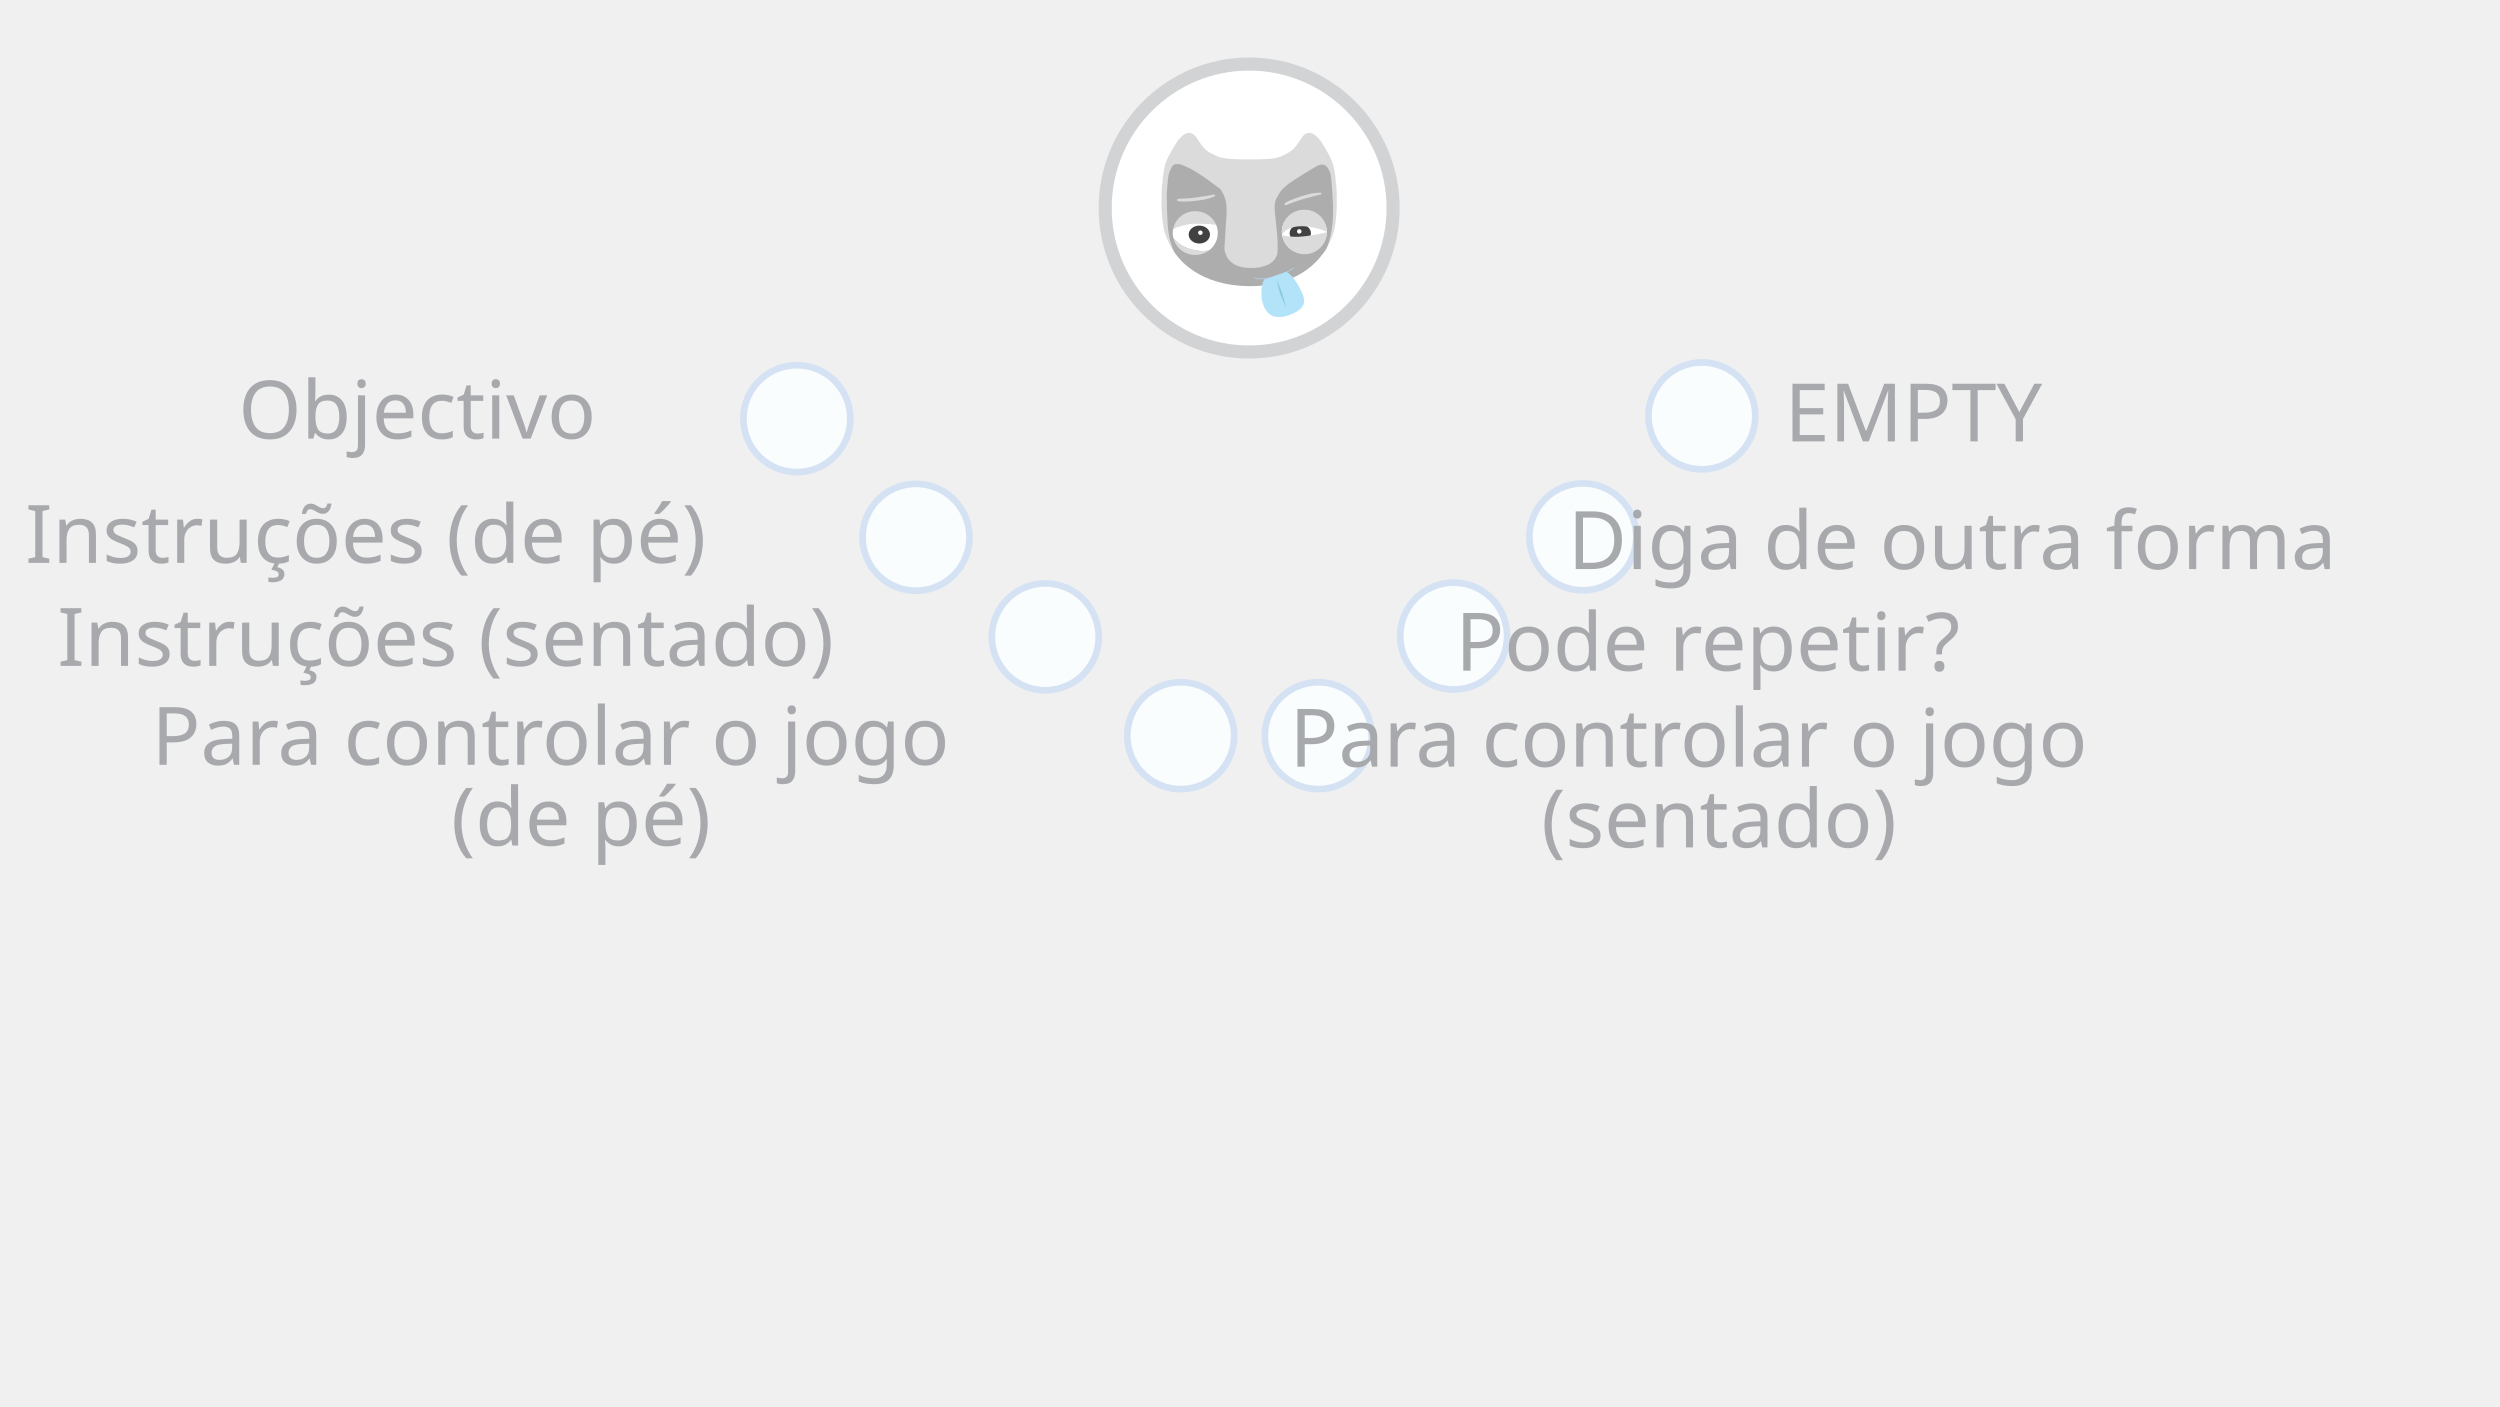
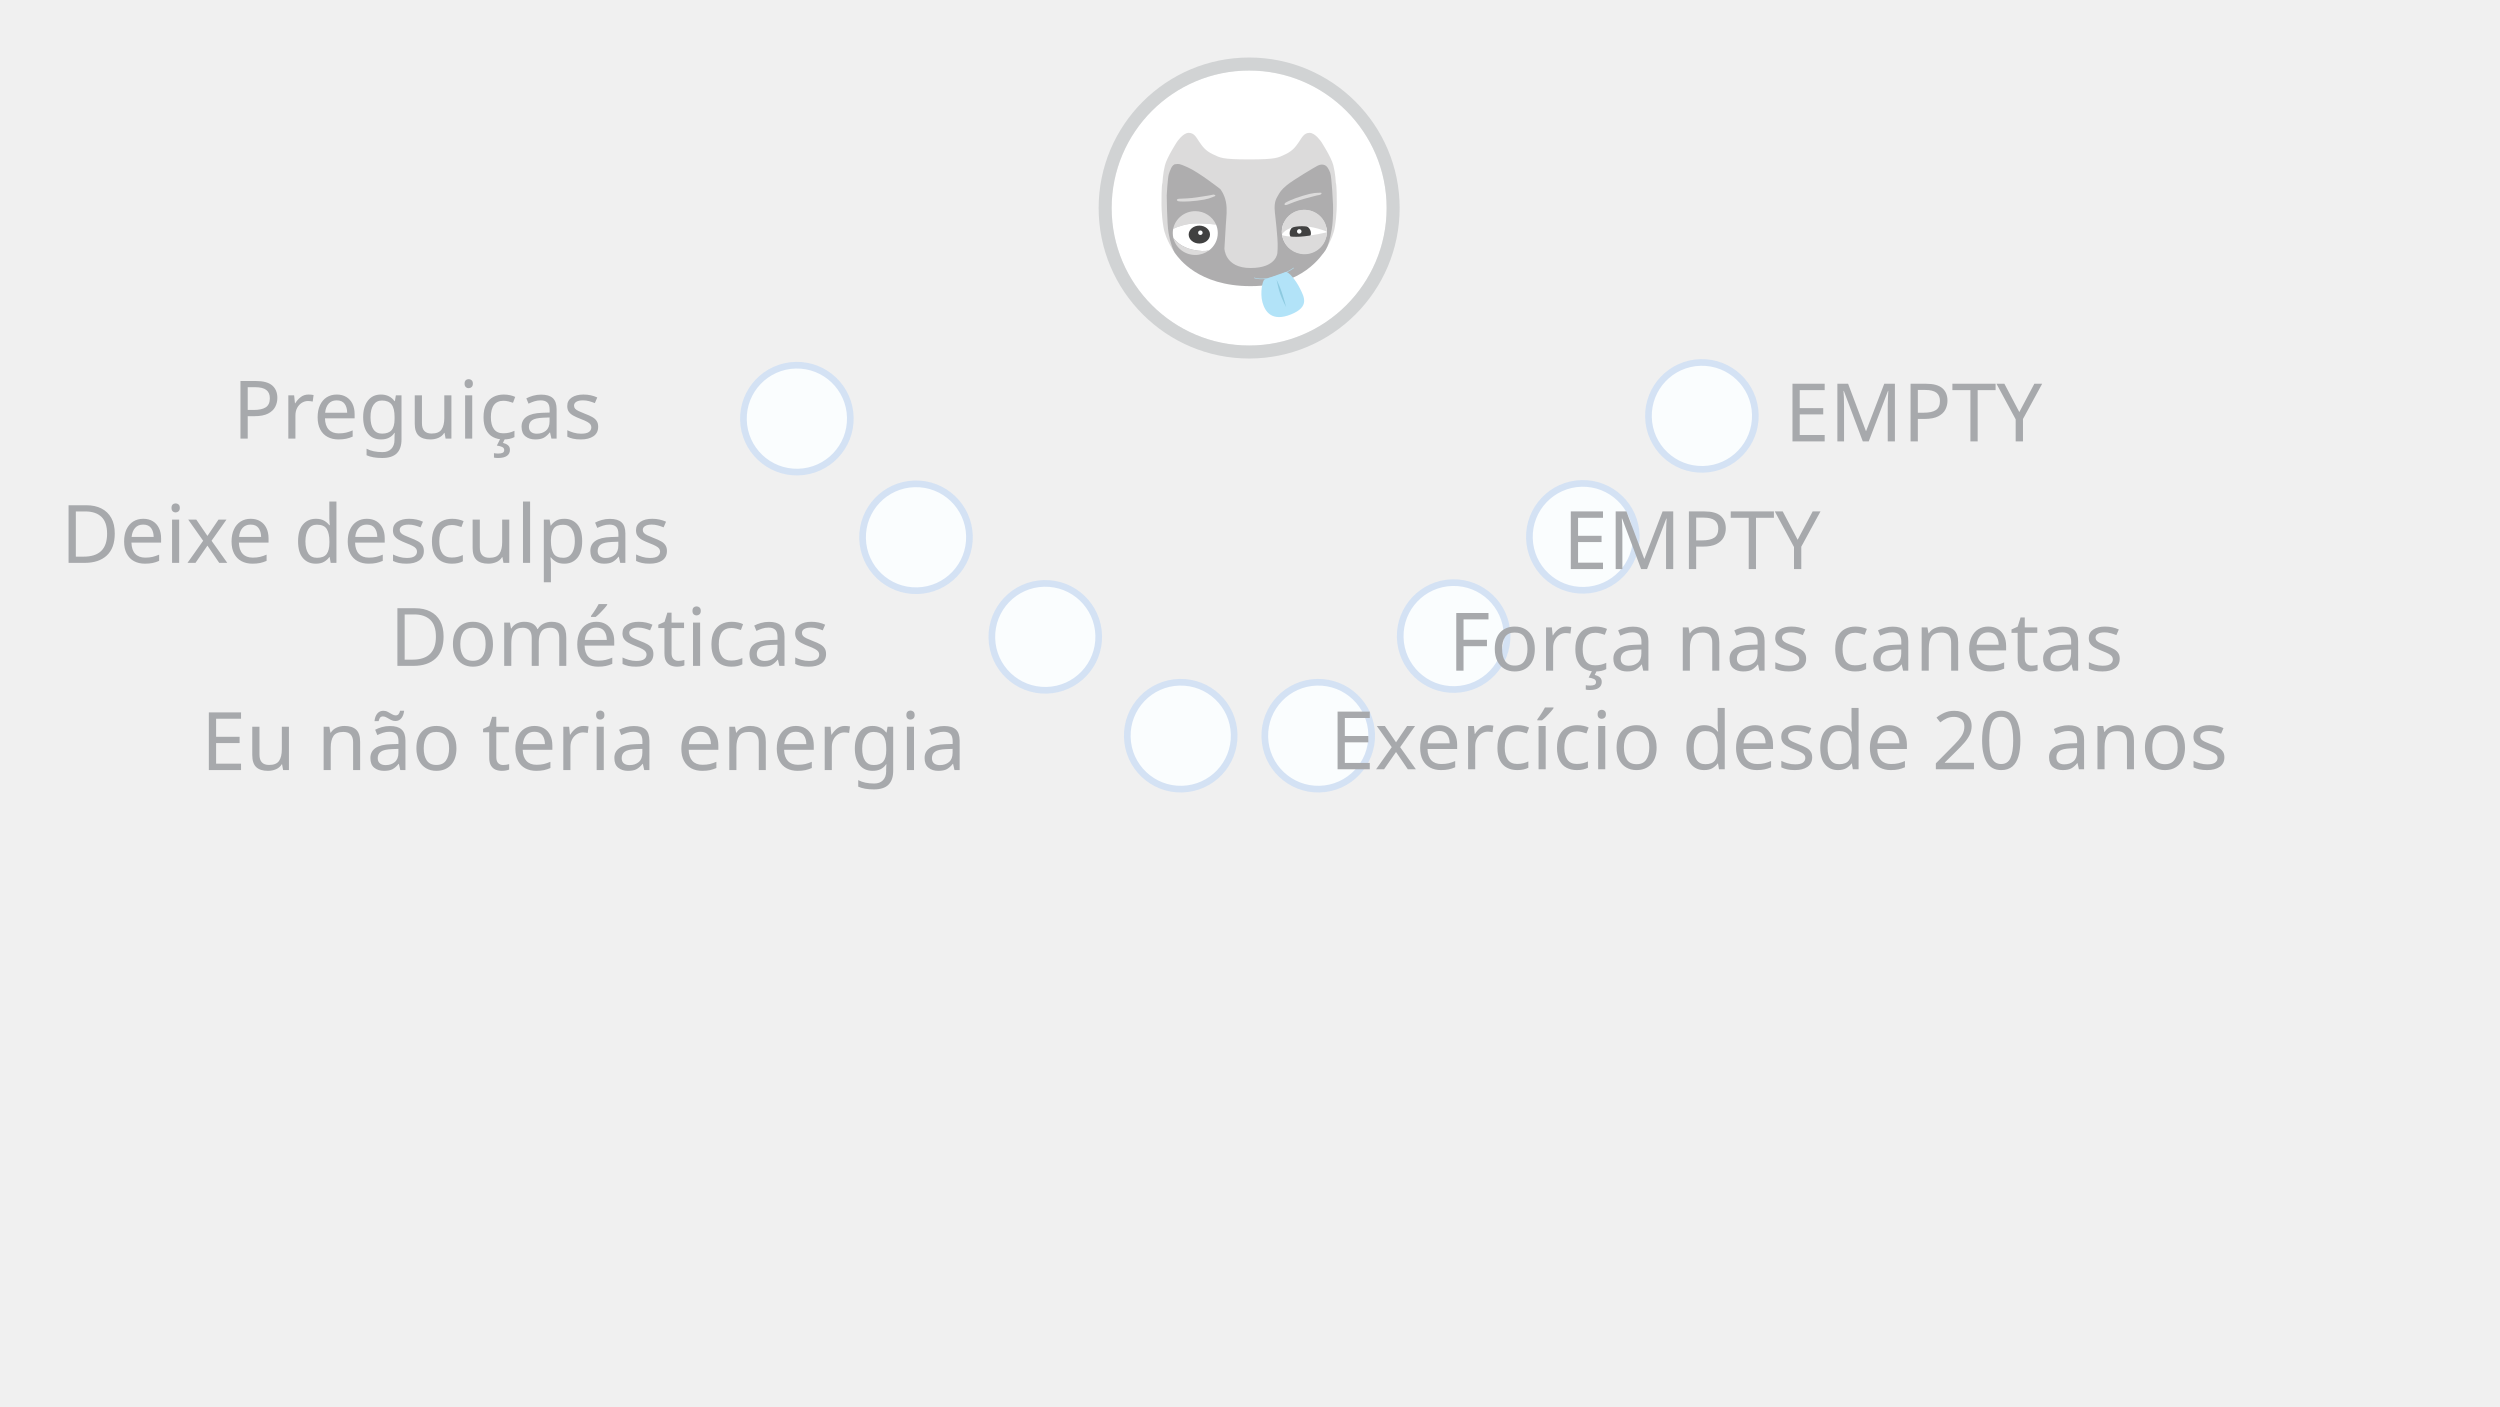
<svg xmlns="http://www.w3.org/2000/svg" width="541.867mm" height="304.8mm" viewBox="0 0 1920 1080" id="svg3631" version="1.1">
  <defs id="defs3633" />
  <g id="layer1" transform="translate(622.3924,144.7808)">
-     <g id="btn_game_doubts_joint_8" class="btn_game_doubts_joint">
+     <g id="btn_joking_joint_8" class="btn_game_doubts_joint">
      <text id="text41" font-size="62" style="font-size:62px;font-family:GothamRounded-Medium;fill:#a7a9ac" x="748.212" y="194.2">EMPTY</text>
      <path style="fill:#fafdfe;stroke:#d4e2f4;stroke-width:5.118;stroke-miterlimit:4;stroke-dasharray:none;stroke-opacity:1" d="m 683.651,133.59 c 22.666,-0.562 41.496,17.363 42.056,40.024 0.561,22.668 -17.359,41.494 -40.029,42.056 -22.664,0.559 -41.49,-17.362 -42.049,-40.028 -0.564,-22.664 17.356,-41.49 40.022,-42.052 z" id="path3877" />
    </g>
-     <g id="btn_game_doubts_joint_1" class="btn_game_doubts_joint">
+     <g id="btn_joking_joint_1" class="btn_game_doubts_joint">
      <path id="path5171" d="m -11.407,135.698 c 22.666,-0.562 41.496,17.363 42.056,40.024 0.561,22.668 -17.359,41.494 -40.029,42.056 -22.664,0.559 -41.49,-17.362 -42.049,-40.028 -0.564,-22.664 17.356,-41.49 40.022,-42.052 z" style="fill:#fafdfe;stroke:#d4e2f4;stroke-width:5.118;stroke-miterlimit:4;stroke-dasharray:none;stroke-opacity:1" />
      <text id="text4317" y="192.088" x="-220.069" style="font-style:normal;font-weight:normal;font-size:90px;line-height:100%;font-family:sans-serif;text-align:center;letter-spacing:0px;word-spacing:0px;text-anchor:middle;fill:#a7a9ac;fill-opacity:1;stroke:none;stroke-width:1px;stroke-linecap:butt;stroke-linejoin:miter;stroke-opacity:1" xml:space="preserve">
-         <tspan style="font-style:normal;font-variant:normal;font-weight:normal;font-stretch:normal;font-size:62px;font-family:GothamRounded-Medium;-inkscape-font-specification:GothamRounded-Medium;text-align:center;text-anchor:middle;fill:#a7a9ac;fill-opacity:1" id="tspan4325" y="192.088" x="-220.069">Objectivo</tspan>
+         <tspan style="font-style:normal;font-variant:normal;font-weight:normal;font-stretch:normal;font-size:62px;font-family:GothamRounded-Medium;-inkscape-font-specification:GothamRounded-Medium;text-align:center;text-anchor:middle;fill:#a7a9ac;fill-opacity:1" id="tspan4325" y="192.088" x="-220.069">Preguiças</tspan>
      </text>
    </g>
-     <g id="btn_game_doubts_joint_2" class="btn_game_doubts_joint">
+     <g id="btn_joking_joint_2" class="btn_game_doubts_joint">
      <path style="fill:#fafdfe;stroke:#d4e2f4;stroke-width:5.118;stroke-miterlimit:4;stroke-dasharray:none;stroke-opacity:1" d="m 80.091,226.808 c 22.666,-0.562 41.496,17.363 42.056,40.024 0.561,22.668 -17.359,41.494 -40.029,42.056 -22.664,0.559 -41.49,-17.362 -42.049,-40.028 -0.564,-22.664 17.356,-41.49 40.022,-42.052 z" id="path3865" />
      <text xml:space="preserve" style="font-style:normal;font-weight:normal;font-size:90px;line-height:100%;font-family:sans-serif;text-align:center;letter-spacing:0px;word-spacing:0px;text-anchor:middle;fill:#a7a9ac;fill-opacity:1;stroke:none;stroke-width:1px;stroke-linecap:butt;stroke-linejoin:miter;stroke-opacity:1" x="-259.667" y="287.51" id="text4341">
-         <tspan x="-259.667" y="287.51" id="tspan4345" style="font-style:normal;font-variant:normal;font-weight:normal;font-stretch:normal;font-size:62px;font-family:GothamRounded-Medium;-inkscape-font-specification:GothamRounded-Medium;text-align:center;text-anchor:middle;fill:#a7a9ac;fill-opacity:1">Instruções (de pé)</tspan>
+         <tspan x="-259.667" y="287.51" id="tspan4345" style="font-style:normal;font-variant:normal;font-weight:normal;font-stretch:normal;font-size:62px;font-family:GothamRounded-Medium;-inkscape-font-specification:GothamRounded-Medium;text-align:center;text-anchor:middle;fill:#a7a9ac;fill-opacity:1">Deixe desculpas</tspan>
      </text>
    </g>
-     <g id="btn_game_doubts_joint_3" class="btn_game_doubts_joint">
+     <g id="btn_joking_joint_3" class="btn_game_doubts_joint">
      <g id="btn_game_doubts_3">
        <path style="fill:#fafdfe;stroke:#d4e2f4;stroke-width:5.118;stroke-miterlimit:4;stroke-dasharray:none;stroke-opacity:1" d="m 179.367,303.276 c 22.666,-0.562 41.496,17.363 42.056,40.024 0.561,22.668 -17.359,41.494 -40.029,42.056 -22.664,0.559 -41.49,-17.362 -42.049,-40.028 -0.564,-22.664 17.356,-41.49 40.022,-42.052 z" id="path3867" />
      </g>
-       <text id="text4353" y="366.605" x="-198.295" style="font-style:normal;font-weight:normal;font-size:90px;line-height:100%;font-family:sans-serif;text-align:center;letter-spacing:0px;word-spacing:0px;text-anchor:middle;fill:#a7a9ac;fill-opacity:1;stroke:none;stroke-width:1px;stroke-linecap:butt;stroke-linejoin:miter;stroke-opacity:1" xml:space="preserve">
-         <tspan style="font-style:normal;font-variant:normal;font-weight:normal;font-stretch:normal;font-size:62px;font-family:GothamRounded-Medium;-inkscape-font-specification:GothamRounded-Medium;text-align:center;text-anchor:middle;fill:#a7a9ac;fill-opacity:1" id="tspan4355" y="366.605" x="-198.295">Instruções (sentado)</tspan>
+       <text id="text4353" y="366.605" x="-72.295" style="font-style:normal;font-weight:normal;font-size:90px;line-height:100%;font-family:sans-serif;text-align:center;letter-spacing:0px;word-spacing:0px;text-anchor:middle;fill:#a7a9ac;fill-opacity:1;stroke:none;stroke-width:1px;stroke-linecap:butt;stroke-linejoin:miter;stroke-opacity:1" xml:space="preserve">
+         <tspan style="font-style:normal;font-variant:normal;font-weight:normal;font-stretch:normal;font-size:62px;font-family:GothamRounded-Medium;-inkscape-font-specification:GothamRounded-Medium;text-align:center;text-anchor:middle;fill:#a7a9ac;fill-opacity:1" id="tspan4355" y="366.605" x="-72.295">Domésticas</tspan>
      </text>
    </g>
-     <g id="btn_game_doubts_joint_4" class="btn_game_doubts_joint">
+     <g id="btn_joking_joint_4" class="btn_game_doubts_joint">
      <path style="fill:#fafdfe;stroke:#d4e2f4;stroke-width:5.118;stroke-miterlimit:4;stroke-dasharray:none;stroke-opacity:1" d="m 283.39,379.194 c 22.666,-0.562 41.496,17.363 42.056,40.024 0.561,22.668 -17.359,41.494 -40.029,42.056 -22.664,0.559 -41.49,-17.362 -42.049,-40.028 -0.564,-22.664 17.356,-41.49 40.022,-42.052 z" id="path3869" />
-       <text xml:space="preserve" style="font-style:normal;font-weight:normal;font-size:90px;line-height:100%;font-family:sans-serif;text-align:center;letter-spacing:0px;word-spacing:0px;text-anchor:middle;fill:#a7a9ac;fill-opacity:1;stroke:none;stroke-width:1px;stroke-linecap:butt;stroke-linejoin:miter;stroke-opacity:1" x="-94.295" y="442.605" id="text4359">
-         <tspan id="tspan4363" x="-94.295" y="442.605" style="font-style:normal;font-variant:normal;font-weight:normal;font-stretch:normal;font-size:62px;font-family:GothamRounded-Medium;-inkscape-font-specification:GothamRounded-Medium;text-align:center;text-anchor:middle;fill:#a7a9ac;fill-opacity:1">Para controlar o jogo</tspan>
-         <tspan id="tspan4367" x="-94.295" y="504.605" style="font-style:normal;font-variant:normal;font-weight:normal;font-stretch:normal;font-size:62px;font-family:GothamRounded-Medium;-inkscape-font-specification:GothamRounded-Medium;text-align:center;text-anchor:middle;fill:#a7a9ac;fill-opacity:1">(de pé)</tspan>
+       <text xml:space="preserve" style="font-style:normal;font-weight:normal;font-size:90px;line-height:100%;font-family:sans-serif;text-align:center;letter-spacing:0px;word-spacing:0px;text-anchor:middle;fill:#a7a9ac;fill-opacity:1;stroke:none;stroke-width:1px;stroke-linecap:butt;stroke-linejoin:miter;stroke-opacity:1" x="-92.295" y="446.605" id="text4359">
+         <tspan id="tspan4367" x="-92.295" y="446.605" style="font-style:normal;font-variant:normal;font-weight:normal;font-stretch:normal;font-size:62px;font-family:GothamRounded-Medium;-inkscape-font-specification:GothamRounded-Medium;text-align:center;text-anchor:middle;fill:#a7a9ac;fill-opacity:1">Eu não teria energia</tspan>
      </text>
    </g>
-     <g id="btn_game_doubts_joint_5" class="btn_game_doubts_joint">
+     <g id="btn_joking_joint_5" class="btn_game_doubts_joint">
      <path id="path3871" d="m 389.002,379.194 c 22.666,-0.562 41.496,17.363 42.056,40.024 0.561,22.668 -17.359,41.494 -40.029,42.056 -22.664,0.559 -41.49,-17.362 -42.049,-40.028 -0.564,-22.664 17.356,-41.49 40.022,-42.052 z" style="fill:#fafdfe;stroke:#d4e2f4;stroke-width:5.118;stroke-miterlimit:4;stroke-dasharray:none;stroke-opacity:1" />
-       <text id="text4369" y="444.019" x="779.689" style="font-style:normal;font-weight:normal;font-size:90px;line-height:100%;font-family:sans-serif;text-align:center;letter-spacing:0px;word-spacing:0px;text-anchor:middle;fill:#a7a9ac;fill-opacity:1;stroke:none;stroke-width:1px;stroke-linecap:butt;stroke-linejoin:miter;stroke-opacity:1" xml:space="preserve">
-         <tspan style="font-style:normal;font-variant:normal;font-weight:normal;font-stretch:normal;font-size:62px;font-family:GothamRounded-Medium;-inkscape-font-specification:GothamRounded-Medium;text-align:center;text-anchor:middle;fill:#a7a9ac;fill-opacity:1" y="444.019" x="779.689" id="tspan4371">Para controlar o jogo</tspan>
-         <tspan style="font-style:normal;font-variant:normal;font-weight:normal;font-stretch:normal;font-size:62px;font-family:GothamRounded-Medium;-inkscape-font-specification:GothamRounded-Medium;text-align:center;text-anchor:middle;fill:#a7a9ac;fill-opacity:1" y="506.019" x="779.689" id="tspan4373">(sentado)</tspan>
+       <text id="text4369" y="446.019" x="825.689" style="font-style:normal;font-weight:normal;font-size:90px;line-height:100%;font-family:sans-serif;text-align:center;letter-spacing:0px;word-spacing:0px;text-anchor:middle;fill:#a7a9ac;fill-opacity:1;stroke:none;stroke-width:1px;stroke-linecap:butt;stroke-linejoin:miter;stroke-opacity:1" xml:space="preserve">
+         <tspan style="font-style:normal;font-variant:normal;font-weight:normal;font-stretch:normal;font-size:62px;font-family:GothamRounded-Medium;-inkscape-font-specification:GothamRounded-Medium;text-align:center;text-anchor:middle;fill:#a7a9ac;fill-opacity:1" y="446.019" x="825.689" id="tspan4373">Exercício desde 20 anos</tspan>
      </text>
    </g>
-     <g id="btn_game_doubts_joint_6" class="btn_game_doubts_joint">
+     <g id="btn_joking_joint_6" class="btn_game_doubts_joint">
      <path style="fill:#fafdfe;stroke:#d4e2f4;stroke-width:5.118;stroke-miterlimit:4;stroke-dasharray:none;stroke-opacity:1" d="m 493.001,302.685 c 22.666,-0.562 41.496,17.363 42.056,40.024 0.561,22.668 -17.359,41.494 -40.029,42.056 -22.664,0.559 -41.49,-17.362 -42.049,-40.028 -0.564,-22.664 17.356,-41.49 40.022,-42.052 z" id="path3873" />
-       <text xml:space="preserve" style="font-style:normal;font-weight:normal;font-size:90px;line-height:100%;font-family:sans-serif;text-align:center;letter-spacing:0px;word-spacing:0px;text-anchor:middle;fill:#a7a9ac;fill-opacity:1;stroke:none;stroke-width:1px;stroke-linecap:butt;stroke-linejoin:miter;stroke-opacity:1" x="771.069" y="370.279" id="text4379">
-         <tspan x="771.069" y="370.279" id="tspan4381" style="font-style:normal;font-variant:normal;font-weight:normal;font-stretch:normal;font-size:62px;font-family:GothamRounded-Medium;-inkscape-font-specification:GothamRounded-Medium;text-align:center;text-anchor:middle;fill:#a7a9ac;fill-opacity:1">Pode repetir?</tspan>
+       <text xml:space="preserve" style="font-style:normal;font-weight:normal;font-size:90px;line-height:100%;font-family:sans-serif;text-align:center;letter-spacing:0px;word-spacing:0px;text-anchor:middle;fill:#a7a9ac;fill-opacity:1;stroke:none;stroke-width:1px;stroke-linecap:butt;stroke-linejoin:miter;stroke-opacity:1" x="831.069" y="370.279" id="text4379">
+         <tspan x="831.069" y="370.279" id="tspan4381" style="font-style:normal;font-variant:normal;font-weight:normal;font-stretch:normal;font-size:62px;font-family:GothamRounded-Medium;-inkscape-font-specification:GothamRounded-Medium;text-align:center;text-anchor:middle;fill:#a7a9ac;fill-opacity:1">Força nas canetas</tspan>
      </text>
    </g>
-     <g id="btn_game_doubts_joint_7" class="btn_game_doubts_joint">
+     <g id="btn_joking_joint_7" class="btn_game_doubts_joint">
      <path id="path3875" d="m 592.221,226.48 c 22.666,-0.562 41.496,17.363 42.056,40.024 0.561,22.668 -17.359,41.494 -40.029,42.056 -22.664,0.559 -41.49,-17.362 -42.049,-40.028 -0.564,-22.664 17.356,-41.49 40.022,-42.052 z" style="fill:#fafdfe;stroke:#d4e2f4;stroke-width:5.118;stroke-miterlimit:4;stroke-dasharray:none;stroke-opacity:1" />
-       <text id="text4385" y="292.255" x="958.75" style="font-style:normal;font-weight:normal;font-size:90px;line-height:100%;font-family:sans-serif;text-align:center;letter-spacing:0px;word-spacing:0px;text-anchor:middle;fill:#a7a9ac;fill-opacity:1;stroke:none;stroke-width:1px;stroke-linecap:butt;stroke-linejoin:miter;stroke-opacity:1" xml:space="preserve">
-         <tspan style="font-style:normal;font-variant:normal;font-weight:normal;font-stretch:normal;font-size:62px;font-family:GothamRounded-Medium;-inkscape-font-specification:GothamRounded-Medium;text-align:center;text-anchor:middle;fill:#a7a9ac;fill-opacity:1" id="tspan4387" y="292.255" x="958.75">Diga de outra forma</tspan>
+       <text id="text4385" y="292.255" x="758.75" style="font-style:normal;font-weight:normal;font-size:90px;line-height:100%;font-family:sans-serif;text-align:center;letter-spacing:0px;word-spacing:0px;text-anchor:middle;fill:#a7a9ac;fill-opacity:1;stroke:none;stroke-width:1px;stroke-linecap:butt;stroke-linejoin:miter;stroke-opacity:1" xml:space="preserve">
+         <tspan style="font-style:normal;font-variant:normal;font-weight:normal;font-stretch:normal;font-size:62px;font-family:GothamRounded-Medium;-inkscape-font-specification:GothamRounded-Medium;text-align:center;text-anchor:middle;fill:#a7a9ac;fill-opacity:1" id="tspan4387" y="292.255" x="758.75">EMPTY</tspan>
      </text>
    </g>
-     <g transform="matrix(0.4145218,0,0,0.4145218,213.5713,-108.3953)" id="g3">
+     <g transform="matrix(0.4145218,0,0,0.4145218,213.5713,-108.3953)" id="btn_joking">
      <path style="fill:#ffffff" d="m 42.915,297.635 c 0,-140.677 114.046,-254.72 254.726,-254.72 140.685,0 254.724,114.042 254.724,254.72 0,140.684 -114.039,254.729 -254.724,254.729 -140.68,0 -254.726,-114.046 -254.726,-254.729 z" id="path5-3" />
      <path style="fill:#d1d3d4" d="m 297.641,576.488 c -153.759,0 -278.85,-125.092 -278.85,-278.854 0,-153.754 125.09,-278.844 278.85,-278.844 153.76,0 278.848,125.089 278.848,278.844 C 576.488,451.396 451.4,576.488 297.641,576.488 Z m 0,-533.573 c -140.456,0 -254.726,114.267 -254.726,254.72 0,140.46 114.27,254.729 254.726,254.729 140.454,0 254.724,-114.27 254.724,-254.729 C 552.364,157.182 438.095,42.915 297.641,42.915 Z" id="path7-6" />
      <path style="fill:#dcdbdb" d="m 460.005,287.736 c -0.02,-1.296 0.254,-31.531 -1.796,-37.138 0,0 -0.754,-17.047 -4.57,-32.059 -3.826,-15.016 -22.174,-43.263 -22.174,-43.263 0,0 -11.162,-16.925 -21.791,-16.925 -10.625,0 -14.277,8.896 -19.757,16.793 -5.479,7.901 -11.101,16.416 -25.1,22.909 -13.867,6.427 -16.029,9.48 -67.182,9.537 -51.146,-0.057 -53.309,-3.11 -67.171,-9.537 -13.999,-6.493 -19.625,-15.007 -25.104,-22.909 -5.479,-7.897 -9.126,-16.793 -19.751,-16.793 -10.63,0 -21.792,16.925 -21.792,16.925 0,0 -18.357,28.247 -22.174,43.263 -3.816,15.012 -4.58,32.059 -4.58,32.059 -2.036,5.607 -1.767,35.842 -1.781,37.138 -0.014,1.292 -0.452,20.445 3.558,45.069 4.014,24.624 21.514,48.399 21.514,48.399 l 137.249,35.046 0,0.023 0.033,-0.014 0.033,0.014 0,-0.023 137.26,-35.046 c 0,0 17.499,-23.775 21.509,-48.399 4.004,-24.623 3.571,-43.777 3.567,-45.069 z" id="path9-7" />
      <path style="fill:#aeadae" d="m 161.749,216.372 c 6.012,-0.383 5.06,-1.616 20.996,5.348 21.806,9.527 61.46,40.846 61.46,40.846 0,0 7.384,8.905 10.31,23.281 2.921,14.386 0.768,29.153 0,42.002 -0.772,12.845 -2.667,44.658 -2.667,44.658 0,0 0.377,36.276 48.479,36.276 48.108,0 49.635,-27.875 49.635,-27.875 0,0 1.221,-13.438 0,-27.677 -1.216,-14.239 -1.903,-24.242 -4.58,-47.146 -2.676,-22.905 4.707,-28.507 6.87,-33.596 2.017,-3.204 4.33,-8.396 15.652,-17.561 11.327,-9.16 51.66,-33.335 56.876,-35.885 5.221,-2.54 9.292,-2.29 12.977,-0.891 3.693,1.399 6.747,5.857 9.937,13.876 3.176,8.015 5.339,59.547 5.339,59.547 0,0 0.961,25.771 -2.285,45.051 -3.251,19.275 -6.663,30.617 -11.455,38.942 -7.293,9.589 -41.609,66.804 -138.965,66.804 -97.35,0 -133.234,-52.301 -138.578,-59.175 -5.348,-6.865 -10.305,-22.042 -13.358,-39.174 -3.058,-17.137 -3.439,-70.004 -3.439,-70.004 0,0 1.87,-33.439 3.816,-38.948 1.949,-5.488 5.61,-19.082 12.98,-18.699 z" id="path11-5" />
      <path style="fill:#dcdbdb" d="m 233.636,275.905 c -7.091,2.723 -11.351,5.579 -32.209,8.071 -20.869,2.483 -32.474,1.663 -35.15,1.068 -2.671,-0.598 -4.575,-4.315 2.087,-4.593 6.676,-0.288 20.779,-0.673 32.083,-2.512 11.303,-1.833 26.315,-3.882 29.5,-4.919 3.18,-1.026 7.312,1.392 3.689,2.885 z" id="path13-3" />
      <path style="fill:#dcdbdb" d="m 429.915,269.291 c -7.591,0.371 -12.628,-0.534 -32.728,5.606 -20.096,6.134 -30.387,11.572 -32.597,13.193 -2.205,1.625 -2.45,5.795 3.774,3.364 6.215,-2.432 19.275,-7.76 30.362,-10.649 11.082,-2.879 25.646,-7.052 28.973,-7.388 3.333,-0.339 6.131,-4.222 2.216,-4.126 z" id="path15-56" />
      <path style="fill:#dcdbdb" d="m 236.26,328.192 c -6.337,-14.555 -21.151,-24.76 -38.41,-24.76 -20.247,0 -37.124,14.05 -40.908,32.676 7.968,-3.642 24.336,-9.913 42.693,-9.913 15.832,0 28.879,1.121 36.625,1.997 z" id="path17-2" />
      <path style="fill:#ffffff" d="m 191.715,374.606 c 14.045,3.38 24.322,3.074 31.295,1.783 10.045,-7.412 16.534,-19.153 16.534,-32.365 0,-5.612 -1.168,-10.965 -3.284,-15.832 -7.746,-0.876 -20.793,-1.997 -36.625,-1.997 -18.357,0 -34.726,6.271 -42.693,9.913 -0.519,2.563 -0.792,5.207 -0.792,7.916 0,3.124 0.377,6.172 1.065,9.094 5.339,7.006 15.875,17.01 34.5,21.488 z" id="path19-9" />
      <path style="fill:#dcdbdb" d="m 197.85,384.616 c 9.452,0 18.168,-3.067 25.161,-8.227 -6.974,1.291 -17.25,1.597 -31.295,-1.783 -18.625,-4.479 -29.161,-14.482 -34.5,-21.488 4.24,18.036 20.816,31.498 40.634,31.498 z" id="path21-1" />
      <path style="fill:#414141" d="m 185.609,346.813 c 0,-9.169 8.844,-16.604 19.751,-16.604 10.913,0 19.761,7.436 19.761,16.604 0,9.168 -8.849,16.609 -19.761,16.609 -10.907,10e-4 -19.751,-7.44 -19.751,-16.609 z" id="path23-27" />
      <path style="fill:#fdfeff" d="m 203.075,343.374 c 0,-2.313 1.88,-4.198 4.198,-4.198 2.318,0 4.198,1.885 4.198,4.198 0,2.323 -1.88,4.203 -4.198,4.203 -2.318,0 -4.198,-1.88 -4.198,-4.203 z" id="path25-0" />
      <path style="fill:#dcdbdb" d="m 361.5,325.78 c 6.333,-14.555 21.146,-24.761 38.41,-24.761 20.242,0 37.12,14.051 40.903,32.677 -7.968,-3.643 -24.336,-9.914 -42.688,-9.914 -15.836,0 -28.883,1.122 -36.625,1.998 z" id="path27-9" />
      <path style="fill:#ffffff" d="m 406.041,372.193 c -14.046,3.381 -24.322,3.074 -31.296,1.783 -10.041,-7.411 -16.534,-19.153 -16.534,-32.364 0,-5.612 1.174,-10.965 3.289,-15.832 7.742,-0.876 20.789,-1.998 36.625,-1.998 18.353,0 34.721,6.271 42.688,9.914 0.519,2.563 0.796,5.206 0.796,7.916 0,3.123 -0.381,6.172 -1.069,9.093 -5.338,7.007 -15.874,17.01 -34.499,21.488 z" id="path29-3" />
      <path style="fill:#dcdbdb" d="m 399.91,382.204 c -9.456,0 -18.173,-3.067 -25.165,-8.228 6.974,1.291 17.25,1.598 31.296,-1.783 18.625,-4.479 29.161,-14.481 34.499,-21.488 -4.24,18.037 -20.811,31.499 -40.63,31.499 z" id="path31" />
      <path style="fill:#414141" d="m 412.147,344.401 c 0,-9.169 -8.845,-16.604 -19.752,-16.604 -10.913,0 -19.762,7.436 -19.762,16.604 0,9.168 8.849,16.608 19.762,16.608 10.908,10e-4 19.752,-7.439 19.752,-16.608 z" id="path33-6" />
      <path style="fill:#fdfeff" d="m 394.686,340.962 c 0,-2.313 -1.885,-4.198 -4.198,-4.198 -2.323,0 -4.198,1.885 -4.198,4.198 0,2.322 1.875,4.202 4.198,4.202 2.313,0 4.198,-1.88 4.198,-4.202 z" id="path35-0" />
      <path style="fill:#b2e3f8" d="m 326.308,429.845 c -3.91,1.616 -8.849,24.975 -3.977,42.559 4.877,17.582 17.637,36.472 52.753,22.372 35.112,-14.101 24.384,-32.5 16.633,-48.232 -7.746,-15.732 -21.797,-32.389 -26.763,-30.269" id="path37" />
      <path style="fill:#8dcae0" d="m 348.505,430.447 c 0,0 3.186,16.176 6.55,25.977 3.364,9.8 11.199,25.104 11.199,25.104 0,0 -4.357,-16.773 -8.434,-28.689 -4.071,-11.919 -9.315,-22.392 -9.315,-22.392 z" id="path39" />
      <path style="fill:#b2e3f8" d="M 278.572,427.842" id="path41-6" />
      <path style="fill:none;stroke:#b2e3f8;stroke-linecap:round;stroke-miterlimit:10" stroke-miterlimit="10" d="m 307.254,427.06 c 0,0 13.466,5.614 38.462,-2.36 24.996,-7.974 34.292,-15.987 34.292,-15.987" id="path43" />
      <path style="fill:#dcdbdb" d="m 406.945,301.604 c -22.721,-3.981 -44.314,10.922 -48.234,33.288 -0.692,3.944 -0.759,7.85 -0.32,11.643 0,0 7.016,-13.343 31.87,-15.027 24.859,-1.685 51.312,9.878 51.312,9.878 -0.425,-19.285 -14.617,-36.277 -34.628,-39.782 z" id="path45" />
      <path style="fill:#dcdbdb" d="m 392.838,382.609 c 22.674,3.977 44.225,-10.937 48.146,-33.299 0.396,-2.247 0.546,-4.474 0.565,-6.681 0,0 -29.105,6.837 -49.262,8.057 -20.157,1.221 -33.515,-2.577 -33.515,-2.577 2.62,17.034 15.94,31.325 34.066,34.5 z" id="path47-2" />
    </g>
  </g>
</svg>
